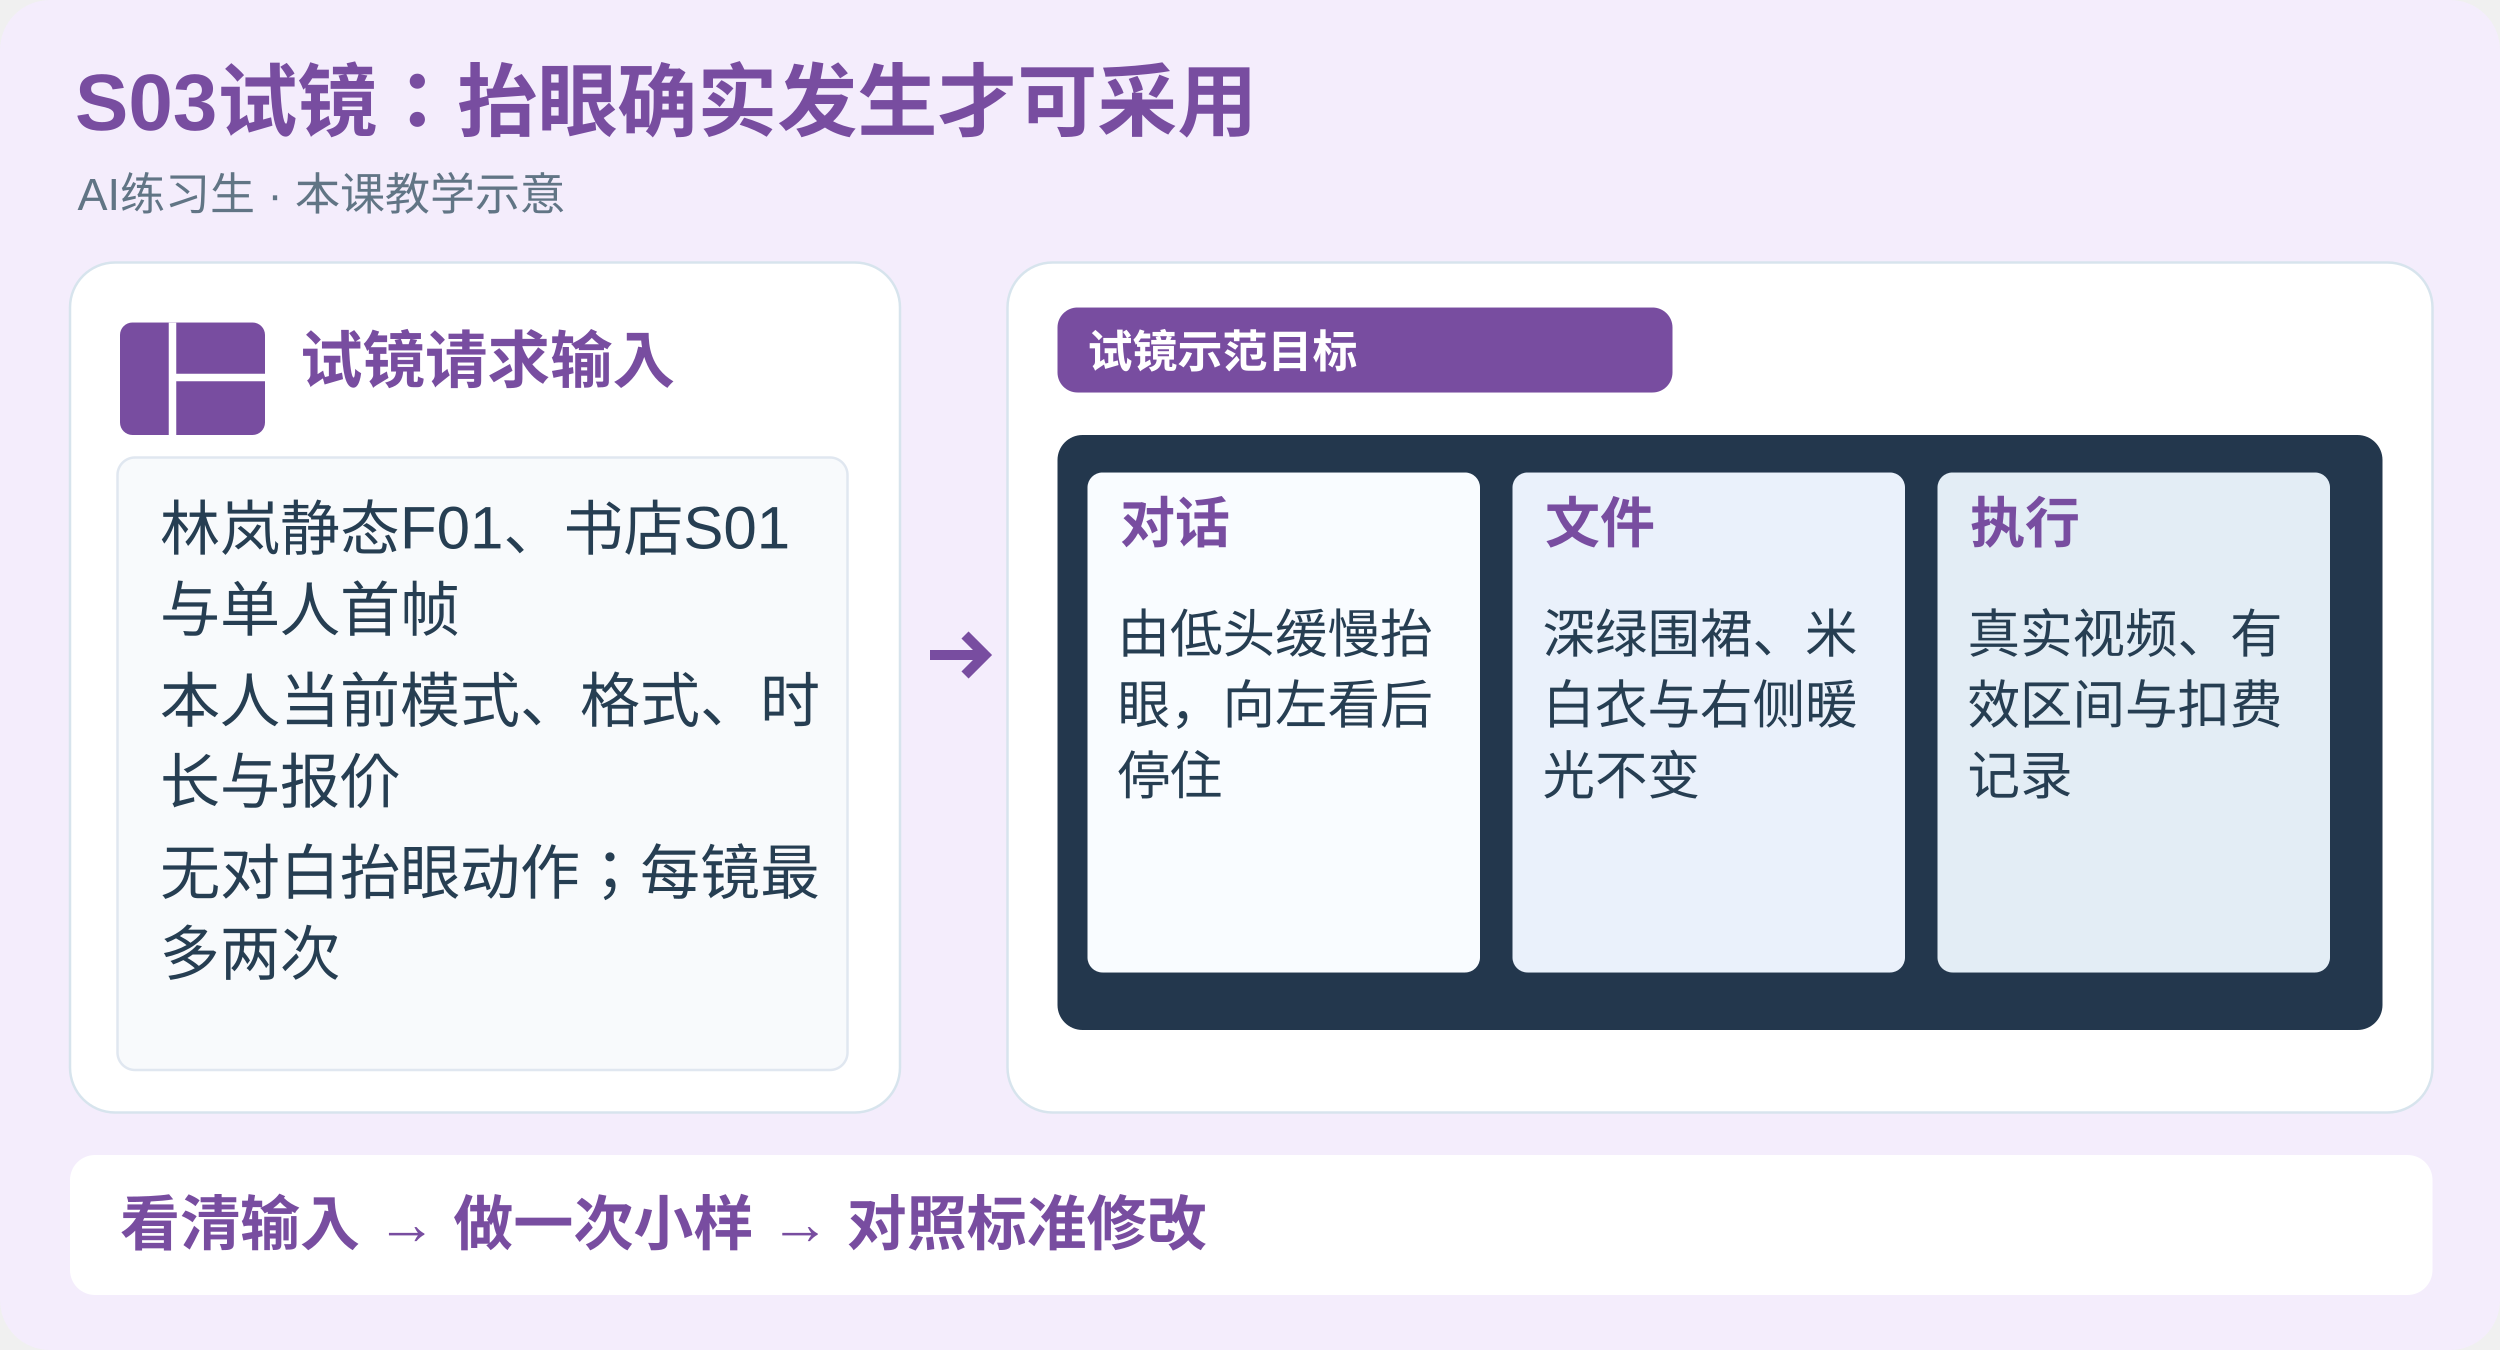
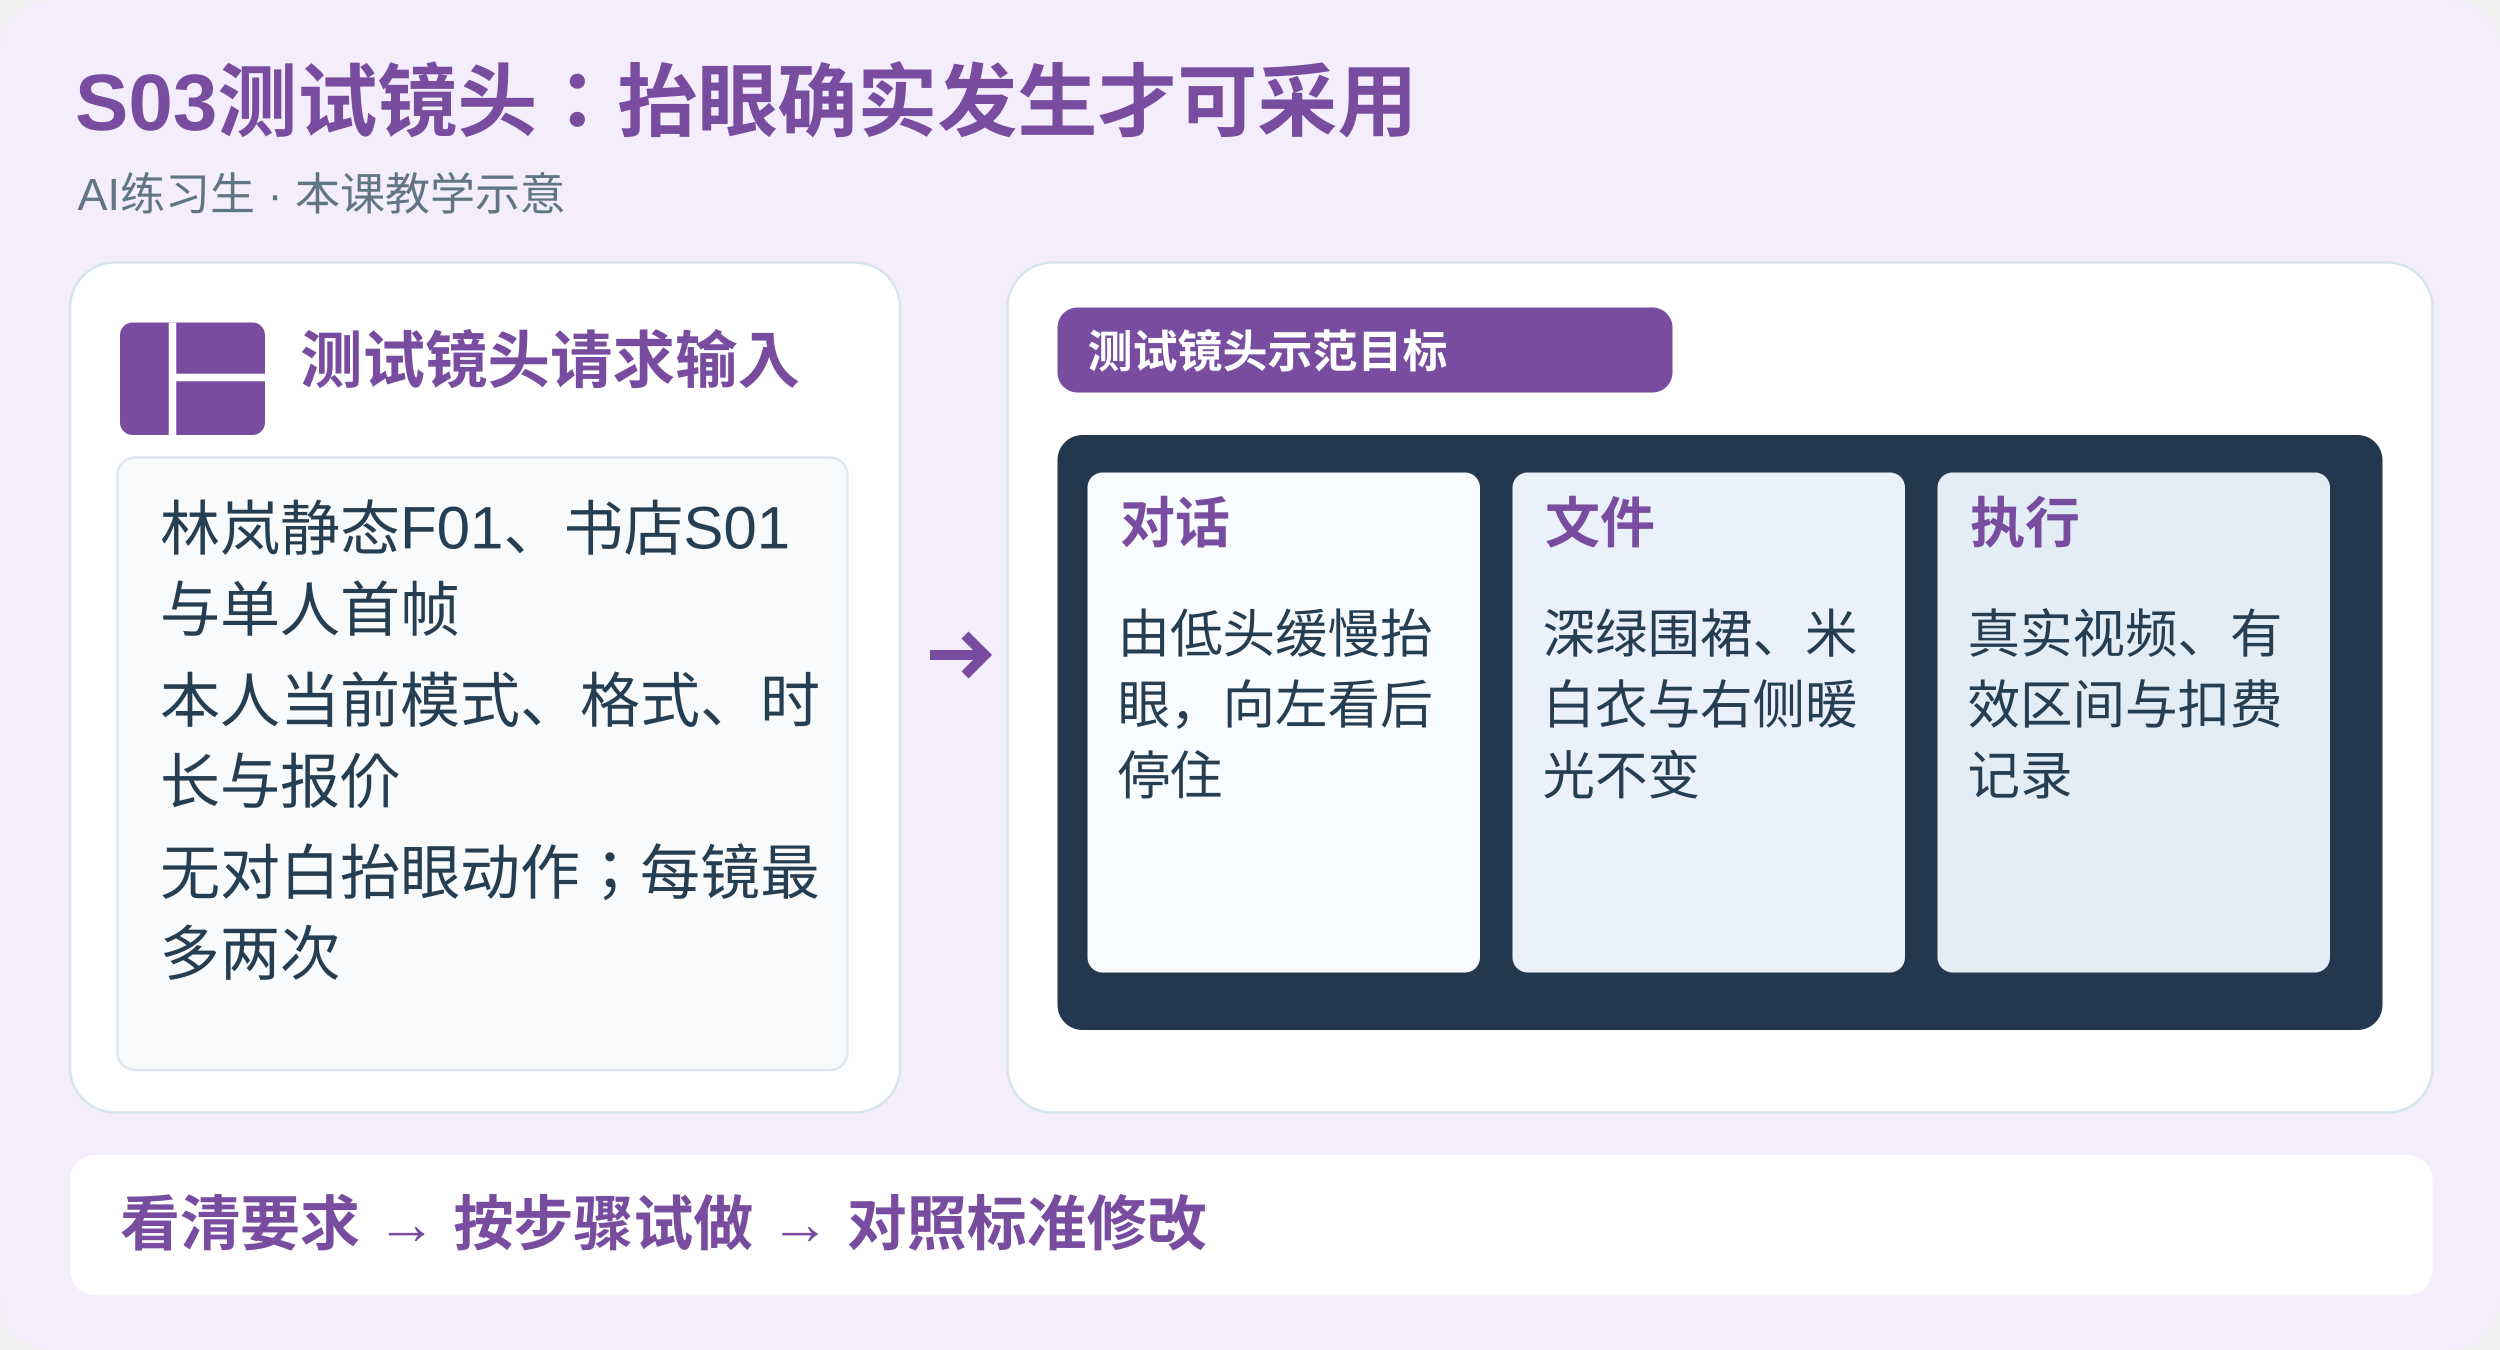
<svg xmlns="http://www.w3.org/2000/svg" width="1000" height="540" viewBox="0 0 1000 540" role="img" aria-labelledby="title desc">
  <style>text{font-family:'PingFang SC','Microsoft YaHei',Arial,sans-serif}</style>
  <rect x="0" y="0" width="1000" height="540" rx="20" fill="#f4edfc" stroke="none" />
  <text x="30" y="52" font-size="32" fill="#784da0" font-weight="750">
-     <tspan x="30" dy="0">S03试镜：抬眼确实发生才可采用</tspan>
+     <tspan x="30" dy="0">S03测试镜头：抬眼确实发生才可采用</tspan>
  </text>
  <text x="31" y="84" font-size="18" fill="#617585" font-weight="500">
    <tspan x="31" dy="0">AI练习生 · 本课教学示意</tspan>
  </text>
  <rect x="28" y="105" width="332" height="340" rx="18" fill="#fff" stroke="#d7e4ed" />
  <rect x="48" y="129" width="58" height="45" rx="5" fill="#784da0" />
  <path d="M69 129v45m0-23h37" stroke="white" stroke-width="3" />
  <text x="120" y="153" font-size="25" fill="#784da0" font-weight="700">
-     <tspan x="120" dy="0">试镜请求输入</tspan>
+     <tspan x="120" dy="0">测试镜头请求输入</tspan>
  </text>
  <rect x="47" y="183" width="292" height="245" rx="7" fill="#f8fafc" stroke="#e0e7f0" />
  <text x="64" y="220" font-size="24" fill="#263e52" font-weight="500">
    <tspan x="64" dy="0">林岚静态F01、书店S01</tspan>
    <tspan x="64" dy="32.4">与单人首帧</tspan>
  </text>
  <text x="64" y="288.8" font-size="24" fill="#263e52" font-weight="500">
    <tspan x="64" dy="0">本人当前模式、格式、时</tspan>
    <tspan x="64" dy="32.4">长与报价</tspan>
  </text>
  <text x="64" y="357.6" font-size="24" fill="#263e52" font-weight="500">
    <tspan x="64" dy="0">无对白抬眼动作；每镜最</tspan>
    <tspan x="64" dy="32.4">多两次</tspan>
  </text>
  <path d="M372 262h22m-8-8l8 8-8 8" stroke="#784da0" stroke-width="4" fill="none" />
  <rect x="403" y="105" width="570" height="340" rx="18" fill="#fff" stroke="#d7e4ed" />
  <rect x="423" y="123" width="246" height="34" rx="8" fill="#784da0" stroke="none" />
  <text x="435" y="147" font-size="18" fill="#fff" font-weight="700">
-     <tspan x="435" dy="0">试镜示范目标</tspan>
+     <tspan x="435" dy="0">测试镜头示范目标</tspan>
  </text>
  <rect x="423" y="174" width="530" height="238" rx="10" fill="#23374d" stroke="none" />
  <rect x="435" y="189" width="157" height="200" rx="6" fill="#f9fcff" stroke="none" />
  <text x="448" y="217" font-size="22" fill="#784da0" font-weight="700">
    <tspan x="448" dy="0">对话</tspan>
  </text>
  <text x="447" y="261" font-size="21" fill="#263e52" font-weight="500">
    <tspan x="447" dy="0">由低头缓慢抬</tspan>
    <tspan x="447" dy="28.35">眼，向左看后</tspan>
    <tspan x="447" dy="28.35">停住</tspan>
  </text>
  <rect x="605" y="189" width="157" height="200" rx="6" fill="#eaf1fb" stroke="none" />
  <text x="618" y="217" font-size="22" fill="#784da0" font-weight="700">
    <tspan x="618" dy="0">文件</tspan>
  </text>
  <text x="617" y="261" font-size="21" fill="#263e52" font-weight="500">
    <tspan x="617" dy="0">深绿围裙、米</tspan>
    <tspan x="617" dy="28.35">白衣与右侧暖</tspan>
    <tspan x="617" dy="28.35">光不变</tspan>
  </text>
  <rect x="775" y="189" width="157" height="200" rx="6" fill="#e3edf5" stroke="none" />
  <text x="788" y="217" font-size="22" fill="#784da0" font-weight="700">
    <tspan x="788" dy="0">执行</tspan>
  </text>
  <text x="787" y="261" font-size="21" fill="#263e52" font-weight="500">
    <tspan x="787" dy="0">真实视频、有</tspan>
    <tspan x="787" dy="28.35">效区间与扣费</tspan>
    <tspan x="787" dy="28.35">记录</tspan>
  </text>
  <rect x="28" y="462" width="945" height="56" rx="10" fill="#fff" stroke="none" />
  <text x="48" y="498" font-size="24" fill="#784da0" font-weight="650">
-     <tspan x="48" dy="0">看清输入 → 做一次小样 → 对照标准修改</tspan>
+     <tspan x="48" dy="0">看清要求 → 按步骤试做 → 对照标准修改</tspan>
  </text>
</svg>
